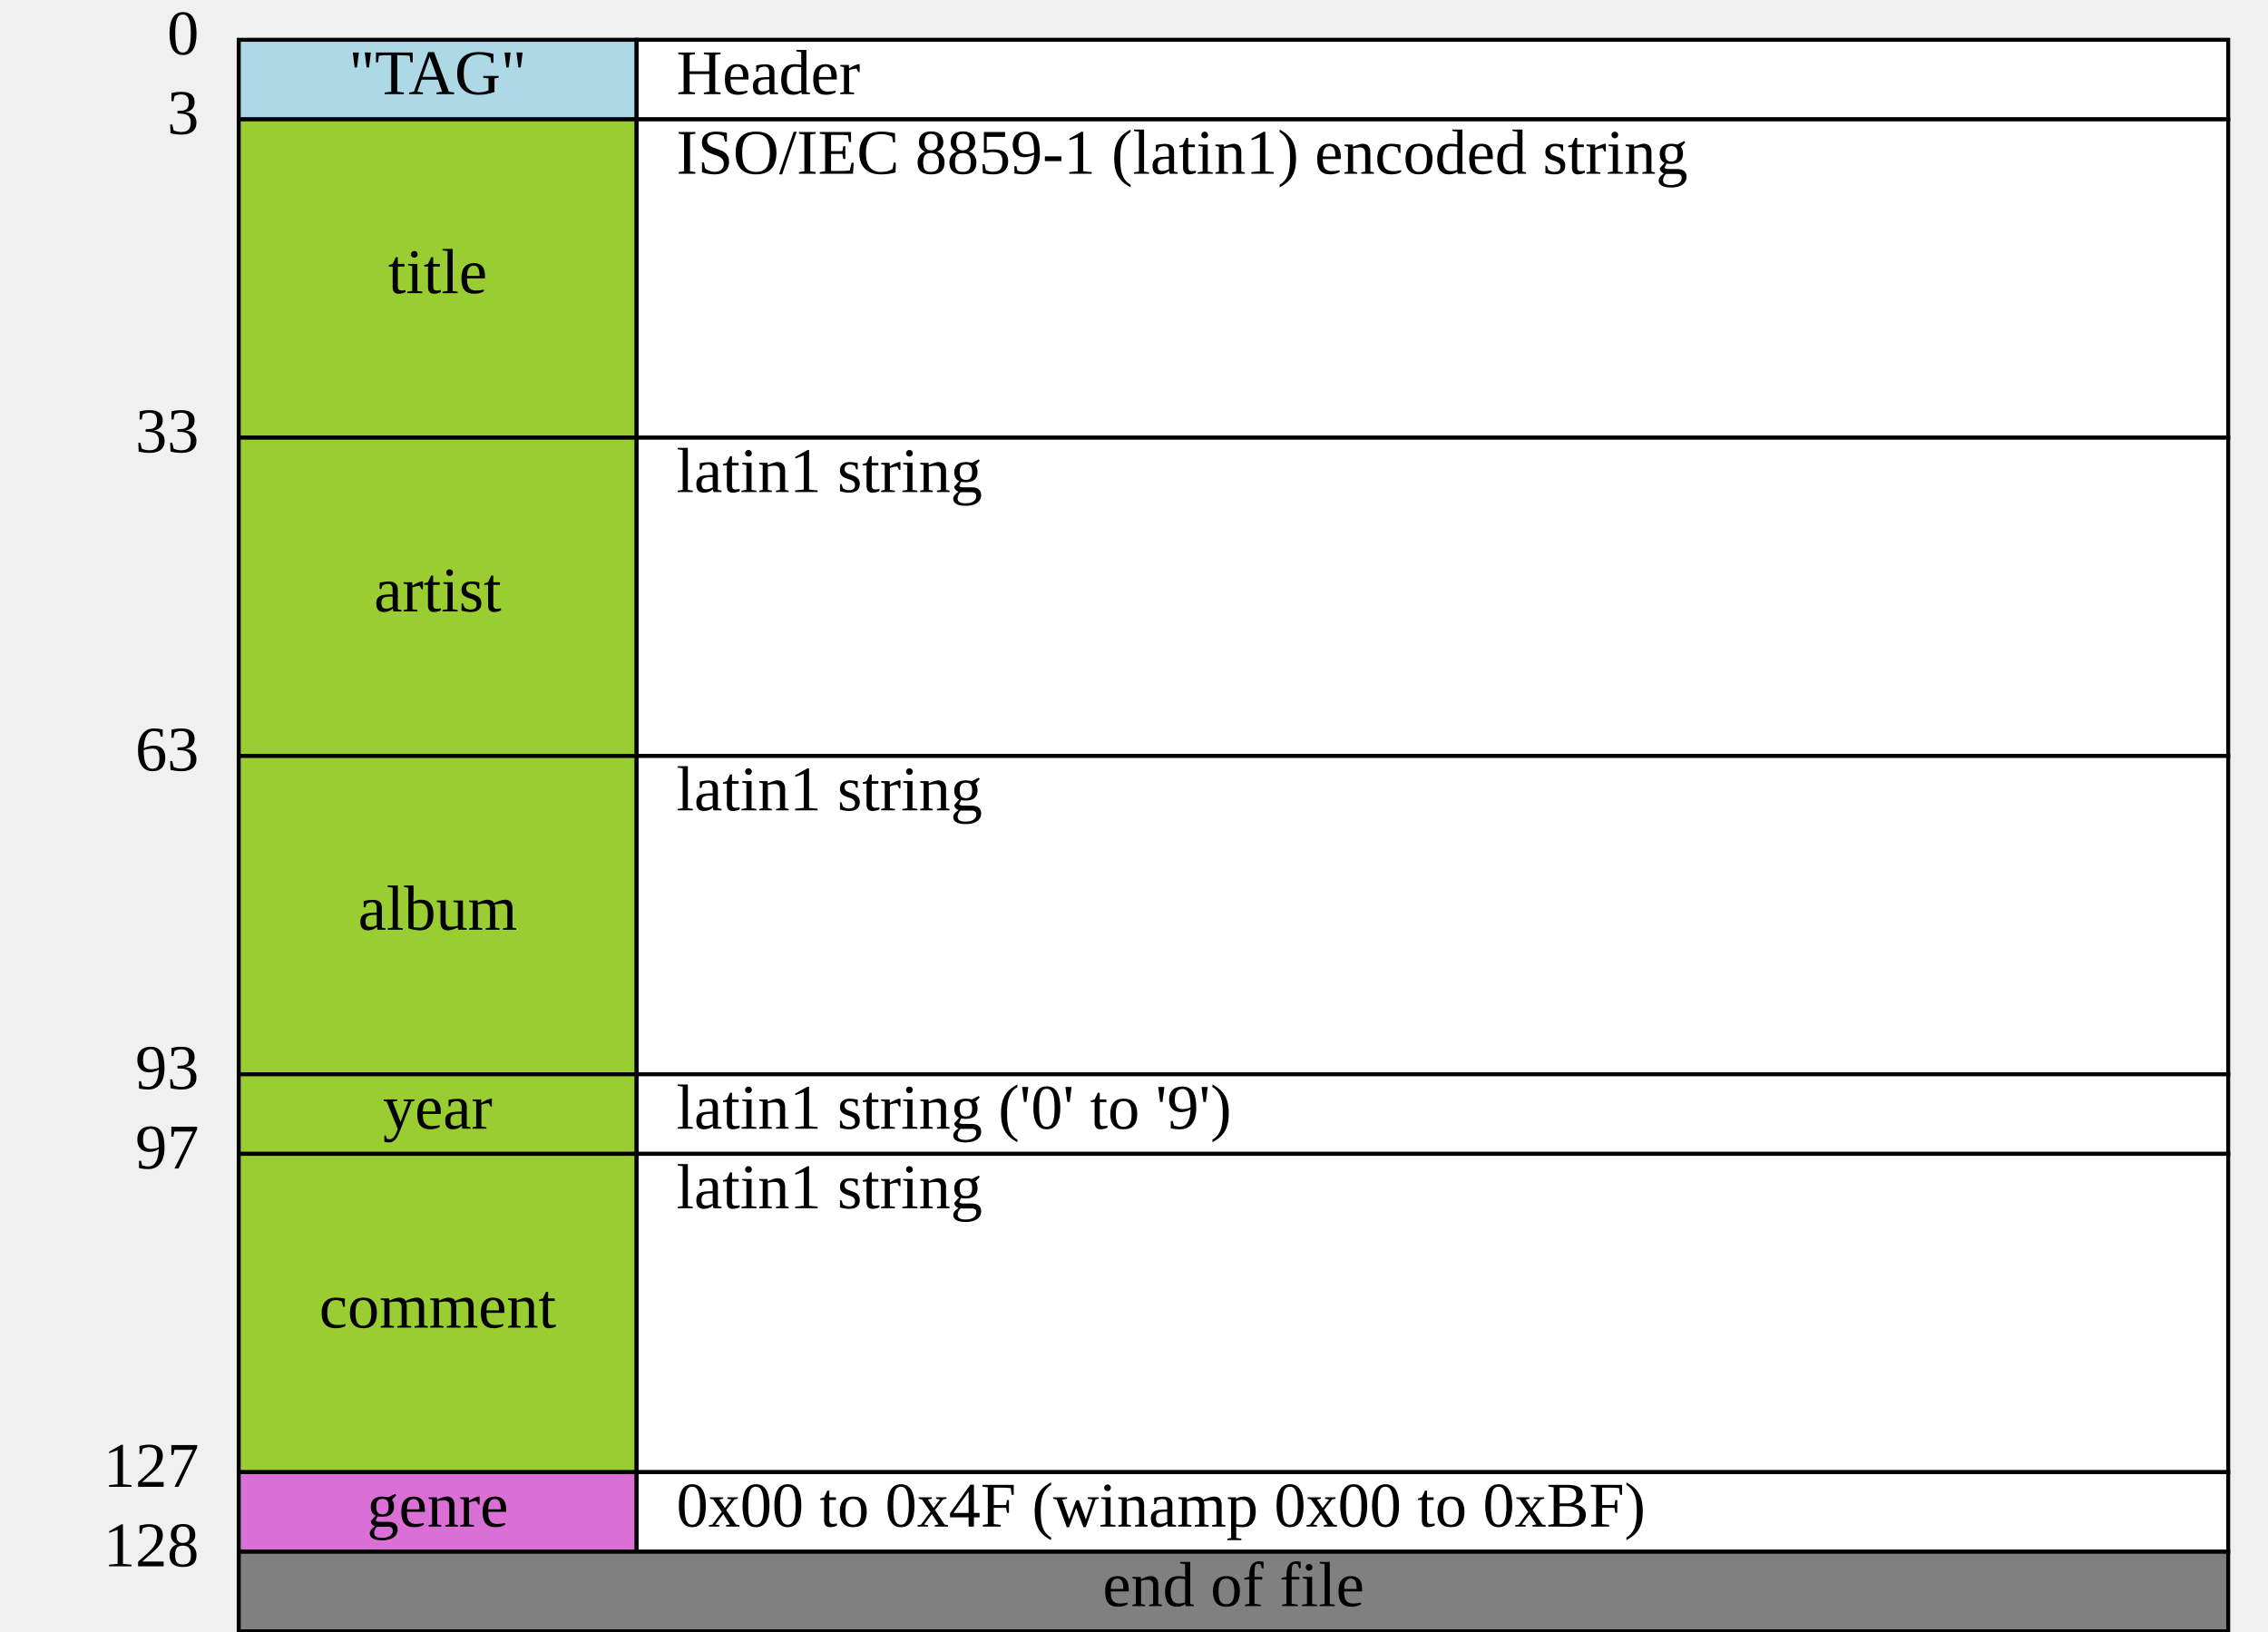
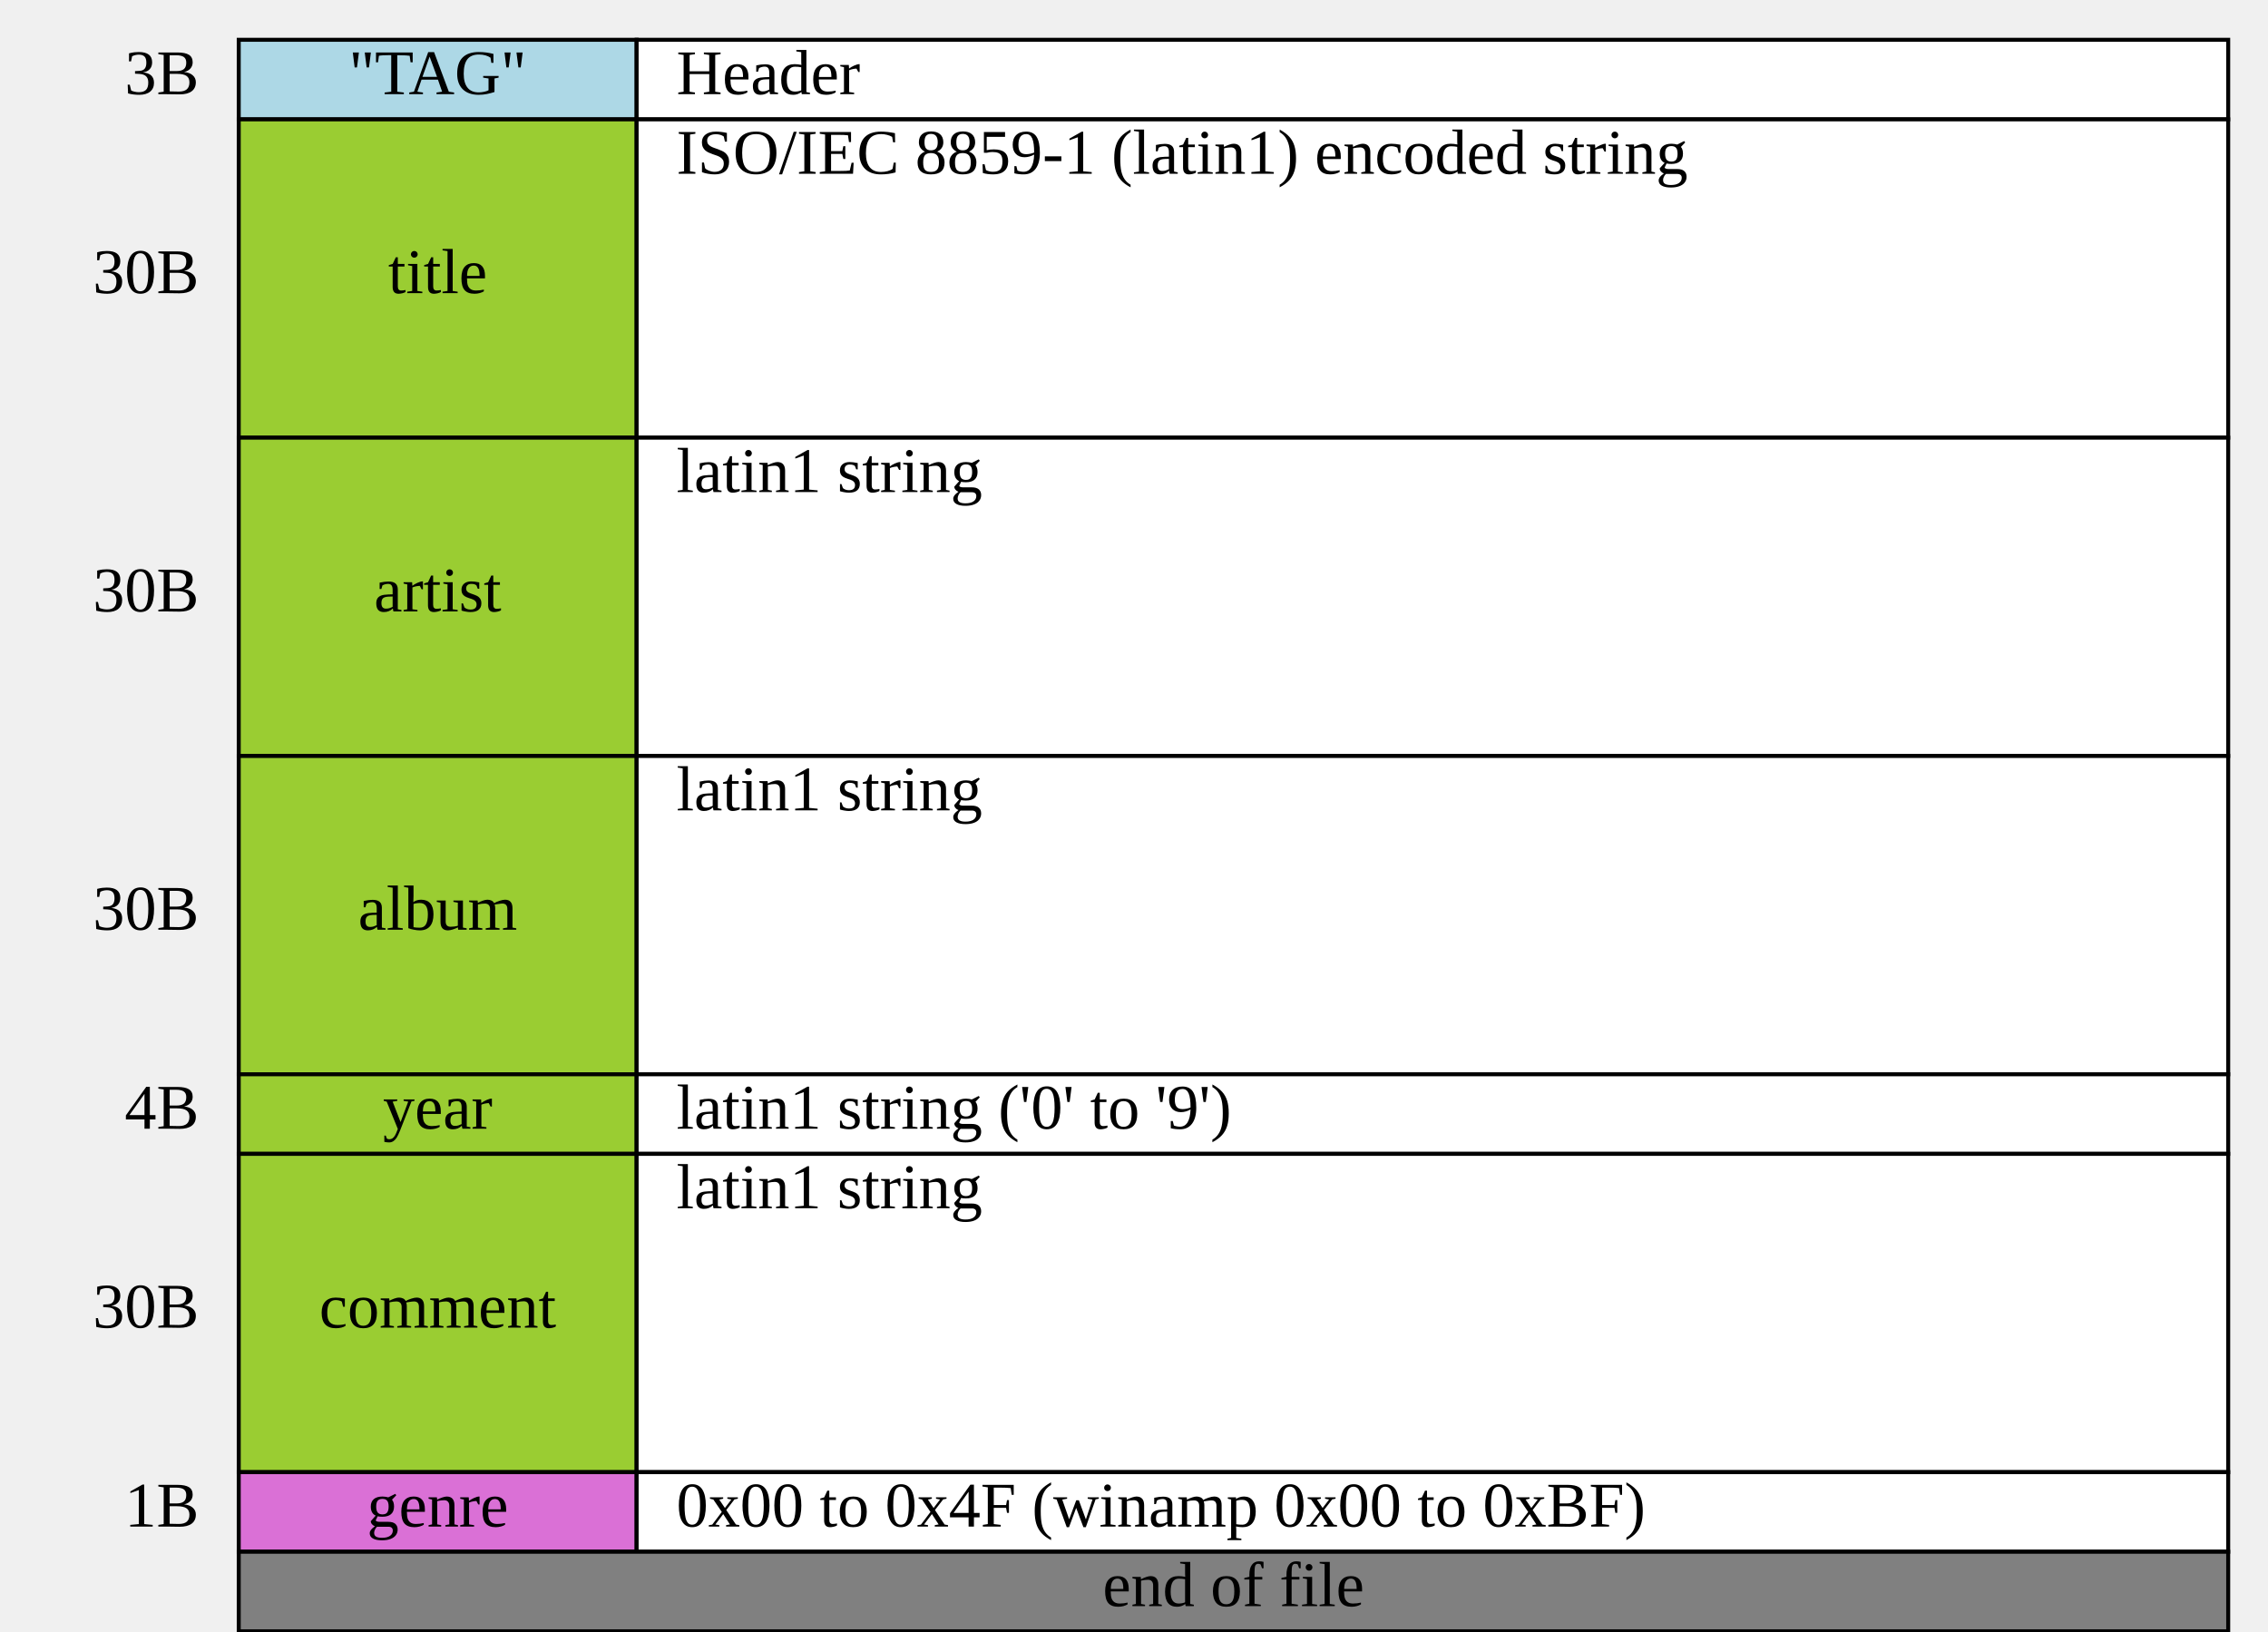
<svg xmlns="http://www.w3.org/2000/svg" viewBox="0 0 570 410">
  <style>
    rect {
      stroke: black;
      fill: white;
    }
    .con { fill: lightblue }
    .ast { fill: yellowgreen }
    .int { fill: orchid }
    .pos { fill: gray }
    text {
      stroke: none;
      fill: black;
      font-size: 16px;
      text-anchor: middle;
      dominant-baseline: middle;
    }
-     .ofs { text-anchor: end }
+     .siz { text-anchor: end }
    .ifo { text-anchor: start }
  </style>
-   <text x="50" y="10" class="ofs">0</text>
  <rect x="60" y="10" height="20" width="100" class="con" />
  <rect x="160" y="10" height="20" width="400" />
  <text x="110" y="20">"TAG"</text>
  <text x="170" y="20" class="ifo">Header</text>
-   <text x="50" y="30" class="ofs">3</text>
+   <text x="50" y="20" class="siz">3B</text>
  <rect x="60" y="30" height="80" width="100" class="ast" />
  <rect x="160" y="30" height="80" width="400" />
  <text x="110" y="70">title</text>
  <text x="170" y="40" class="ifo">ISO/IEC 8859-1 (latin1) encoded string</text>
-   <text x="50" y="110" class="ofs">33</text>
+   <text x="50" y="70" class="siz">30B</text>
  <rect x="60" y="110" height="80" width="100" class="ast" />
  <rect x="160" y="110" height="80" width="400" />
  <text x="110" y="150">artist</text>
  <text x="170" y="120" class="ifo">latin1 string</text>
-   <text x="50" y="190" class="ofs">63</text>
+   <text x="50" y="150" class="siz">30B</text>
  <rect x="60" y="190" height="80" width="100" class="ast" />
  <rect x="160" y="190" height="80" width="400" />
  <text x="110" y="230">album</text>
  <text x="170" y="200" class="ifo">latin1 string</text>
-   <text x="50" y="270" class="ofs">93</text>
+   <text x="50" y="230" class="siz">30B</text>
  <rect x="60" y="270" height="20" width="100" class="ast" />
  <rect x="160" y="270" height="20" width="400" />
  <text x="110" y="280">year</text>
  <text x="170" y="280" class="ifo">latin1 string ('0' to '9')</text>
-   <text x="50" y="290" class="ofs">97</text>
+   <text x="50" y="280" class="siz">4B</text>
  <rect x="60" y="290" height="80" width="100" class="ast" />
  <rect x="160" y="290" height="80" width="400" />
  <text x="110" y="330">comment</text>
  <text x="170" y="300" class="ifo">latin1 string</text>
-   <text x="50" y="370" class="ofs">127</text>
+   <text x="50" y="330" class="siz">30B</text>
  <rect x="60" y="370" height="20" width="100" class="int" />
  <rect x="160" y="370" height="20" width="400" />
  <text x="110" y="380">genre</text>
  <text x="170" y="380" class="ifo">0x00 to 0x4F (winamp 0x00 to 0xBF)</text>
-   <text x="50" y="390" class="ofs">128</text>
+   <text x="50" y="380" class="siz">1B</text>
  <rect x="60" y="390" height="20" width="500" class="pos" />
  <text x="310" y="400">end of file</text>
</svg>
